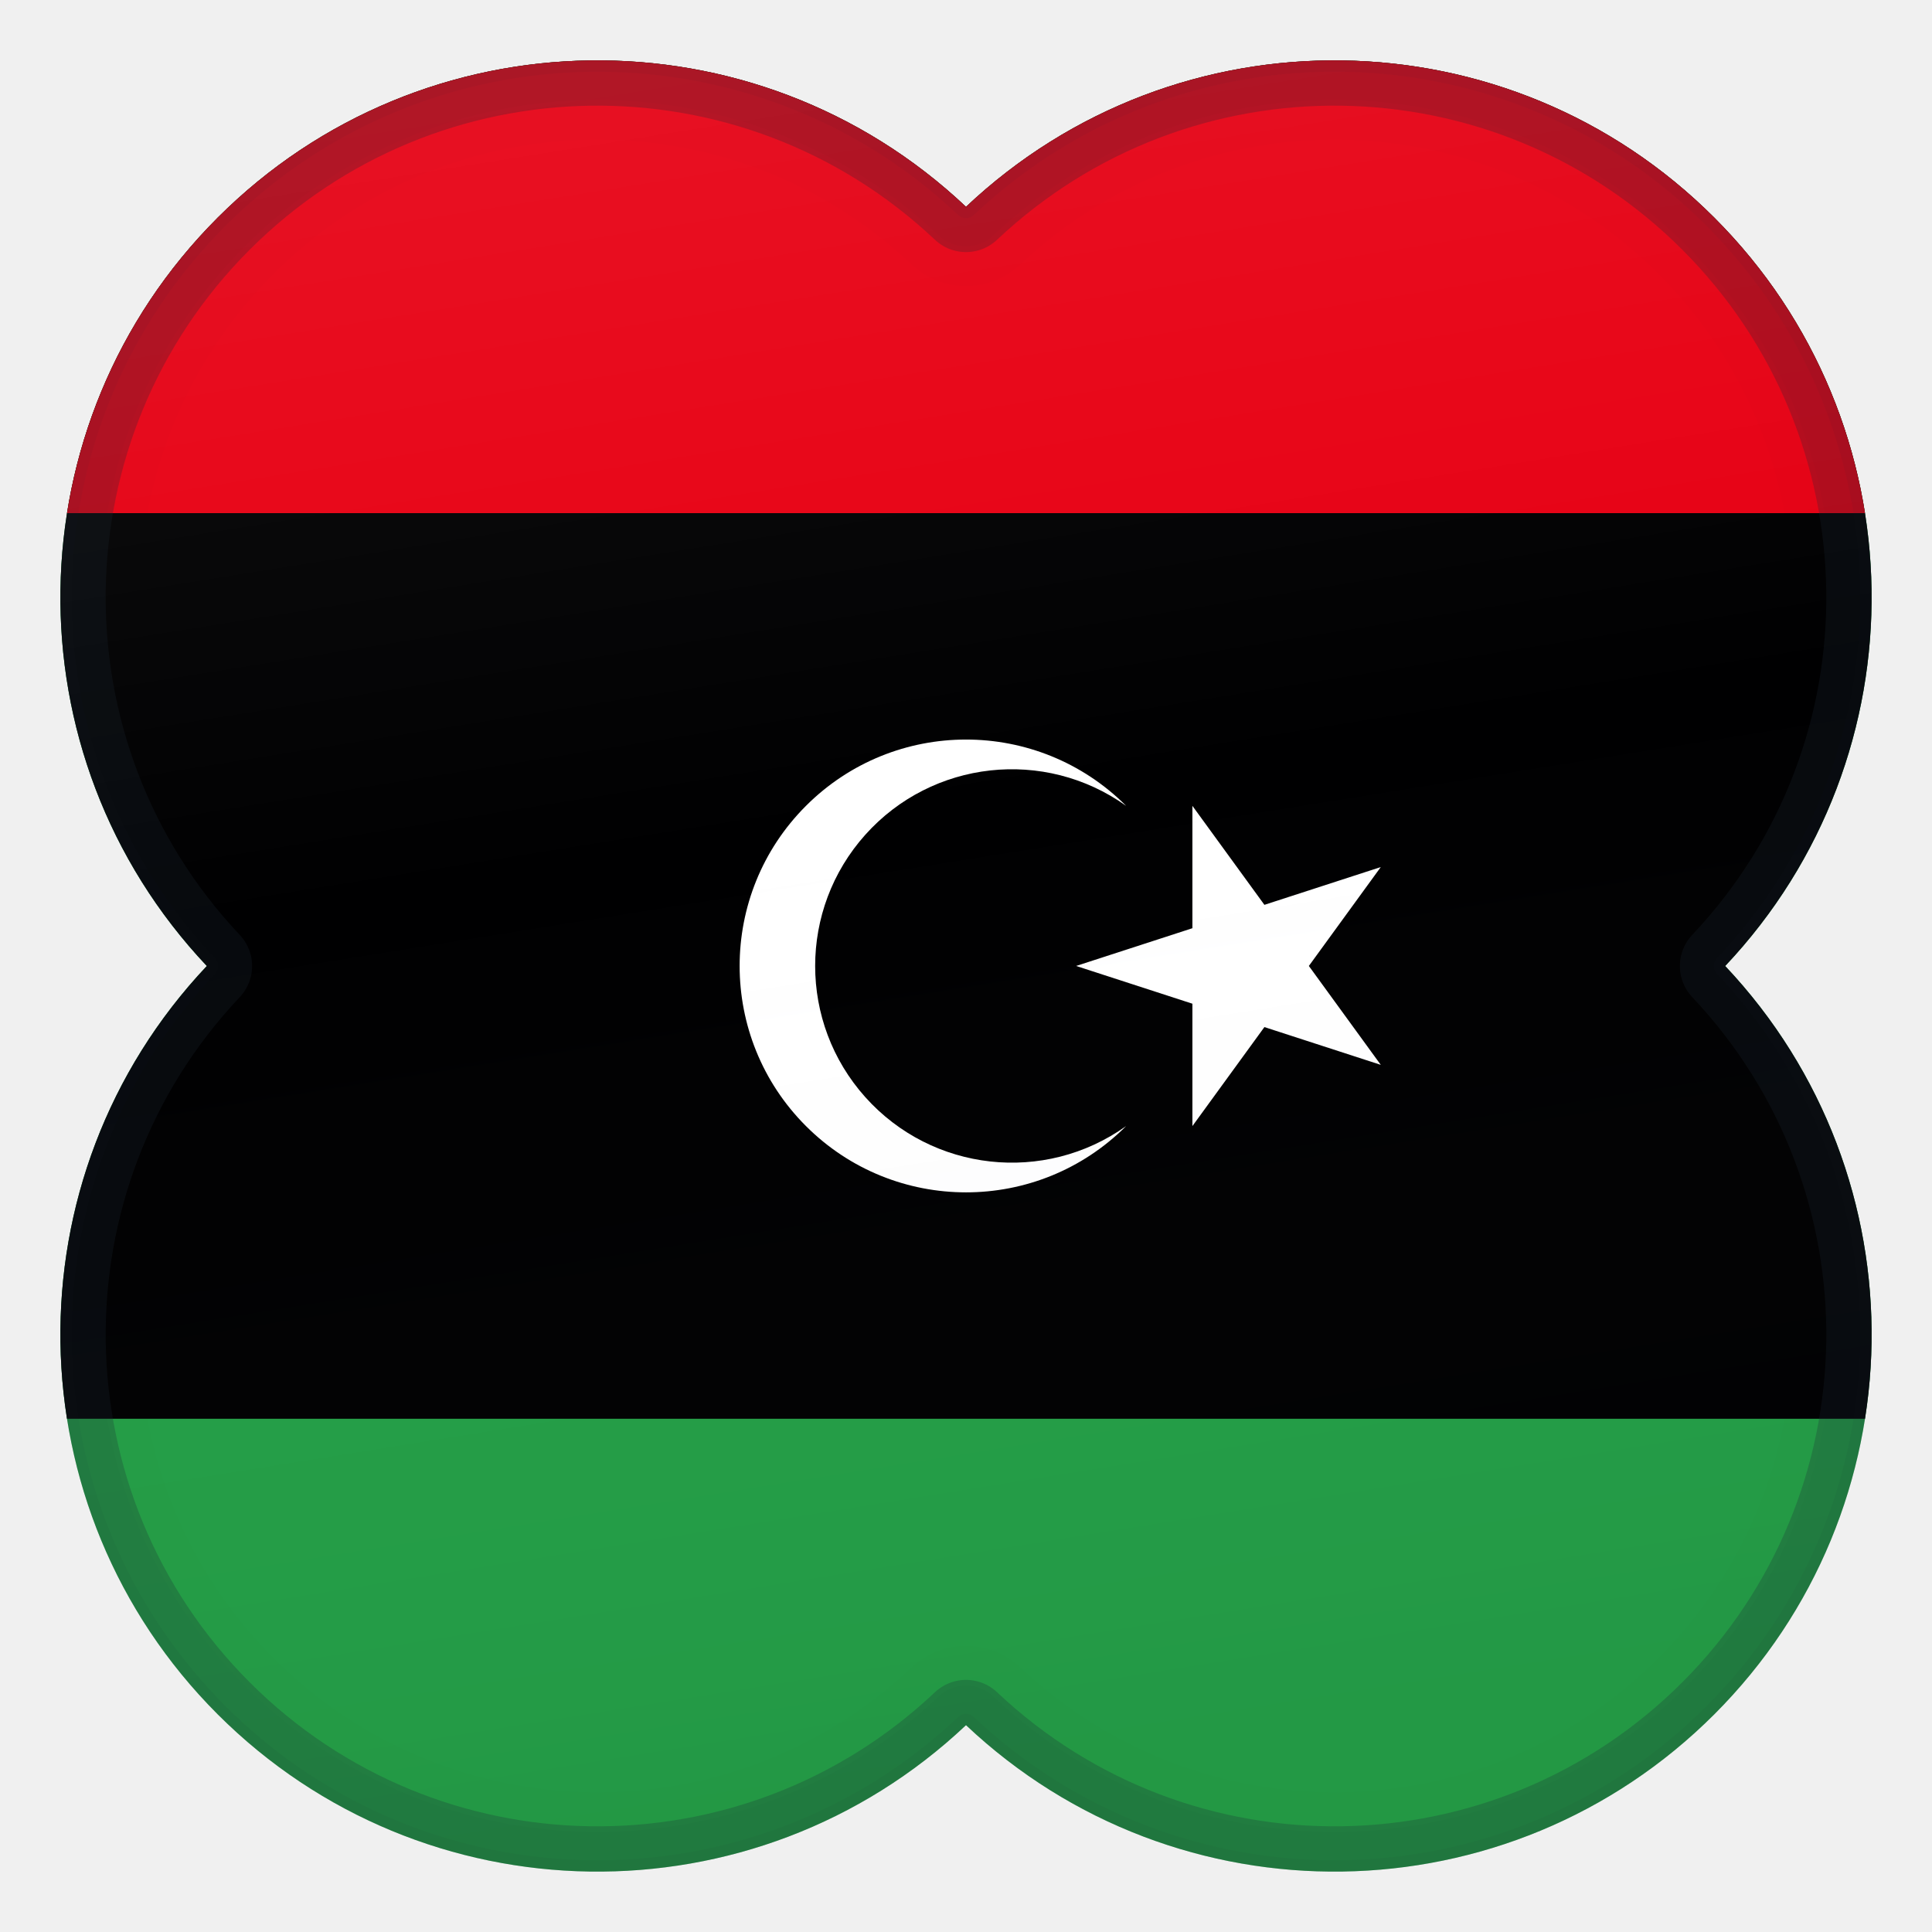
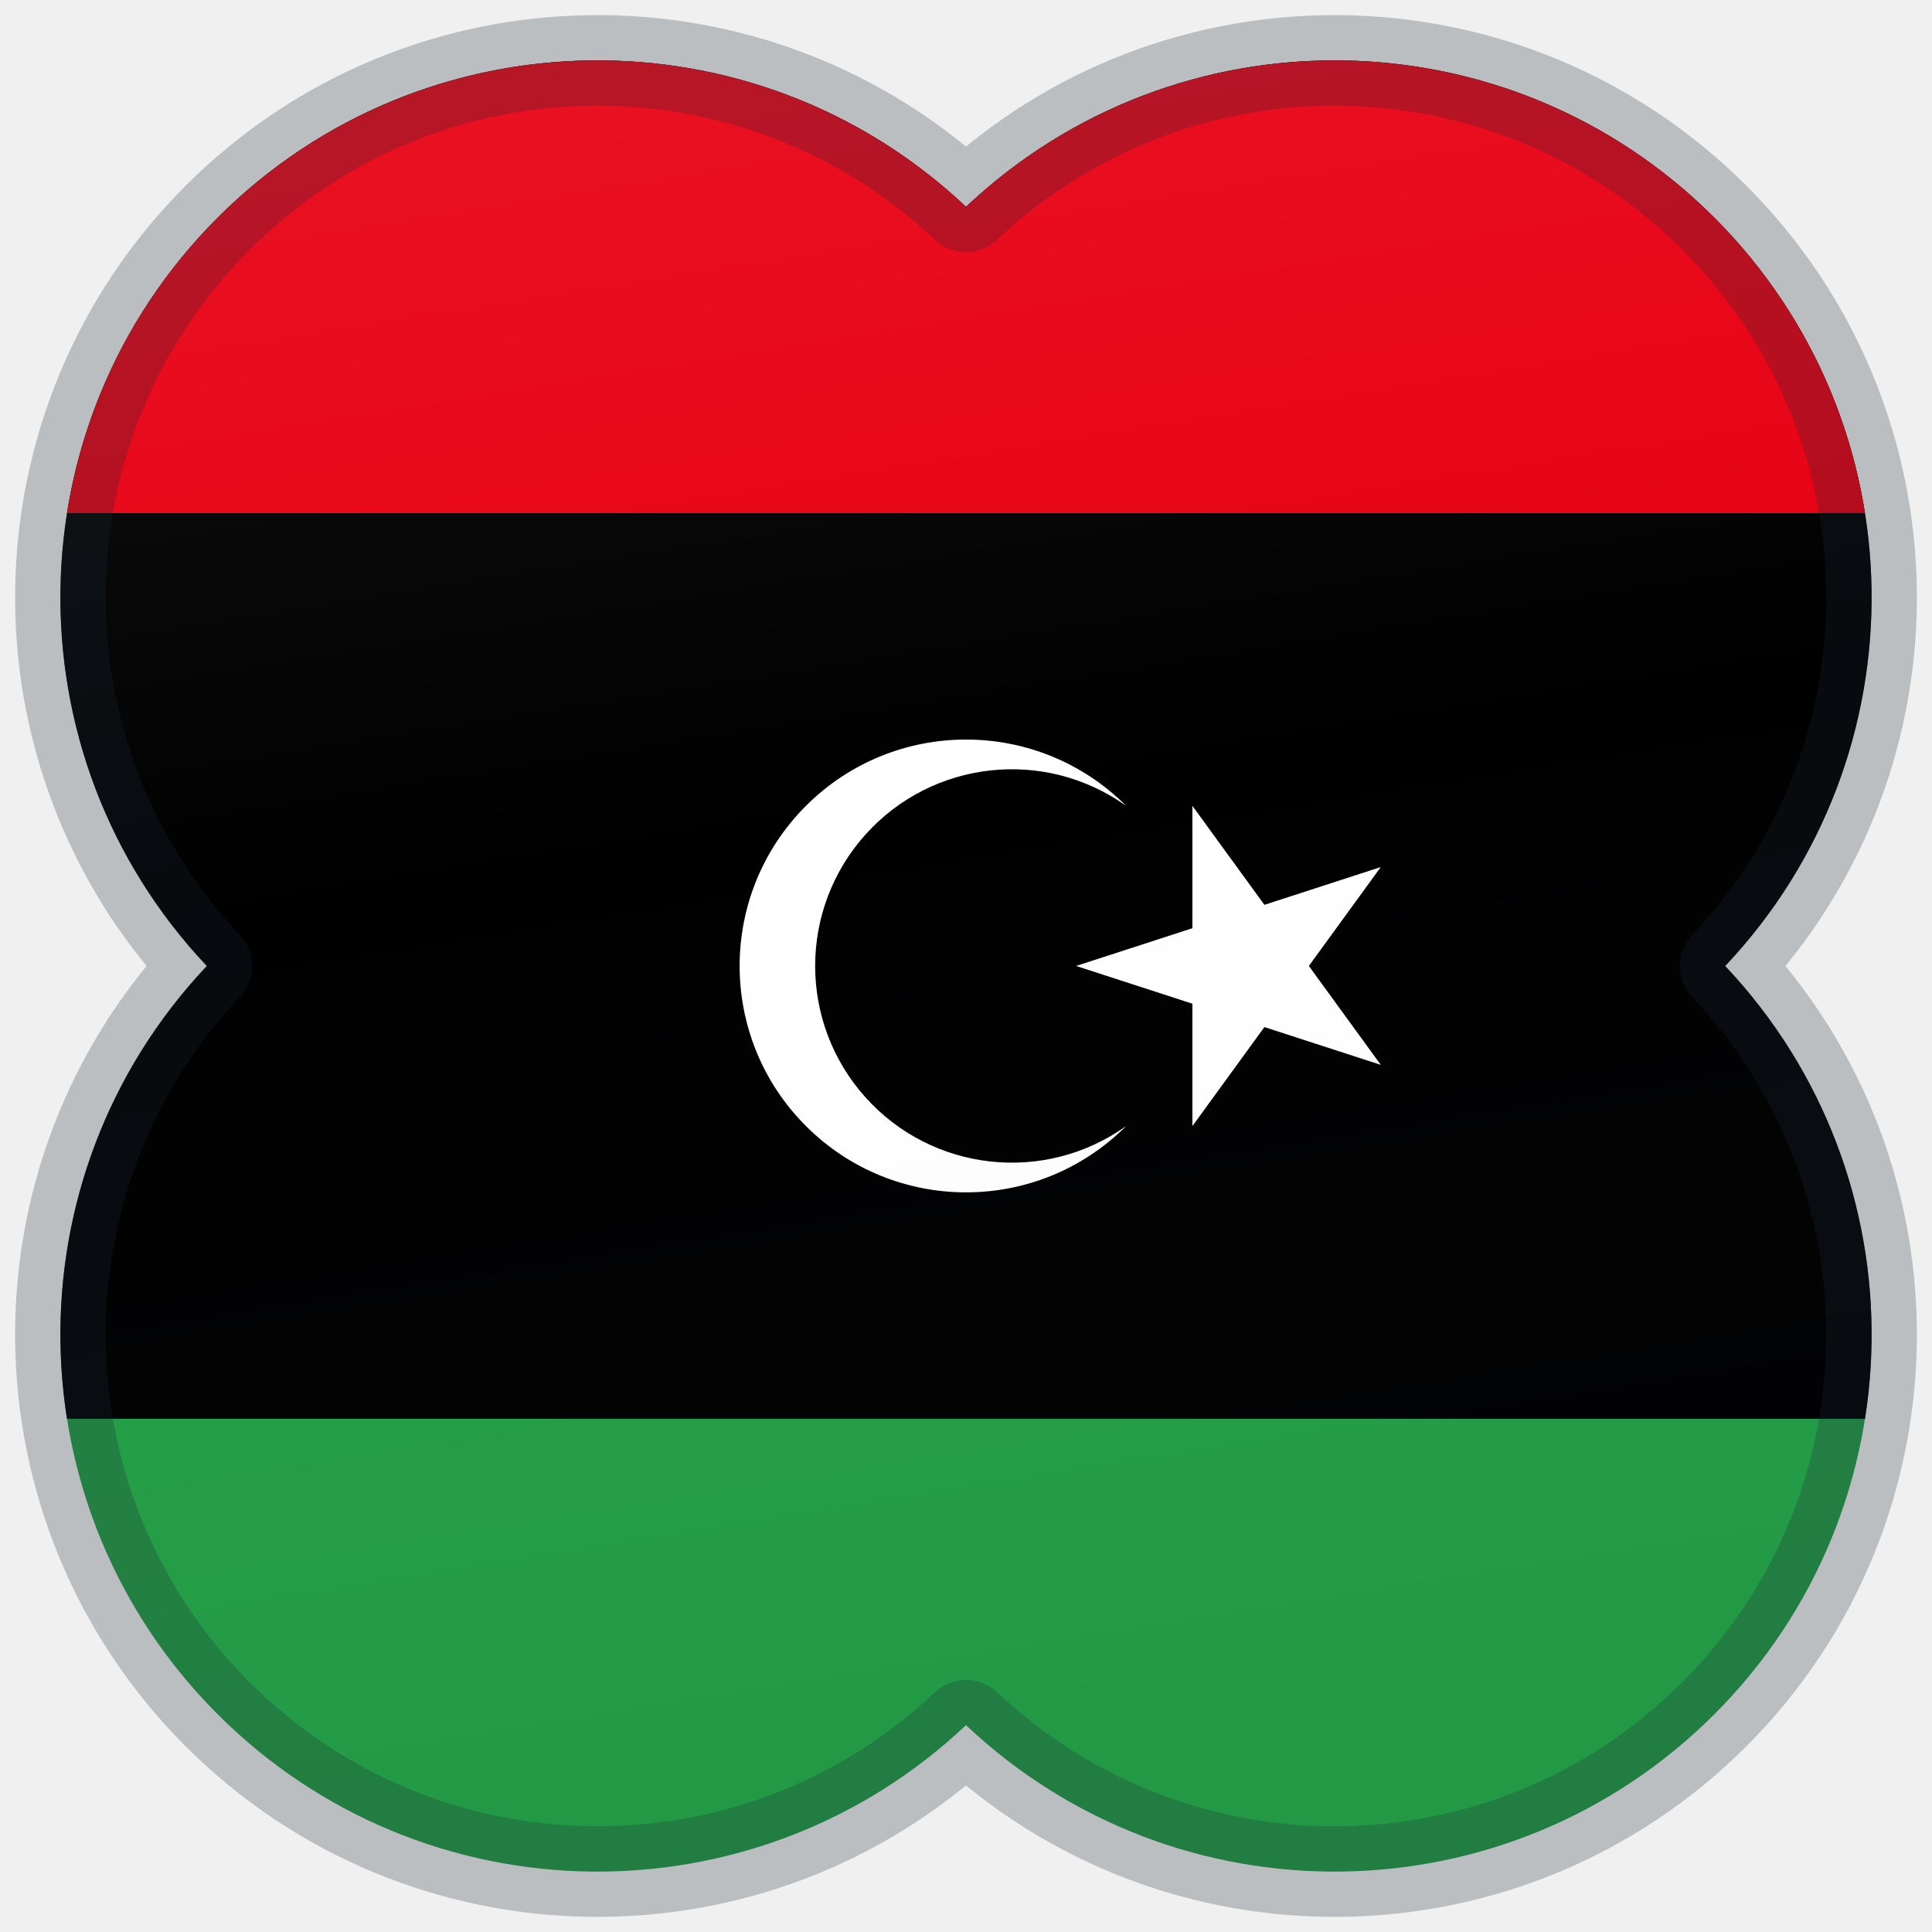
<svg xmlns="http://www.w3.org/2000/svg" viewBox="0 0 512 512" width="512" height="512" role="img" aria-labelledby="petal-soft-ly-title">
  <defs>
    <path id="petal-soft-ly-shape" d="M 256 54.811 A 142.322 142.322 0 0 1 457.189 256 A 142.322 142.322 0 0 1 256 457.189 A 142.322 142.322 0 0 1 54.811 256 A 142.322 142.322 0 0 1 256 54.811 Z" />
    <clipPath id="petal-soft-ly-clip" clipPathUnits="userSpaceOnUse">
      <path d="M 256 54.811 A 142.322 142.322 0 0 1 457.189 256 A 142.322 142.322 0 0 1 256 457.189 A 142.322 142.322 0 0 1 54.811 256 A 142.322 142.322 0 0 1 256 54.811 Z" />
    </clipPath>
    <linearGradient id="petal-soft-ly-shade" x1="0" y1="0" x2="0.16" y2="1">
      <stop offset="0%" stop-color="#ffffff" stop-opacity=".075" />
      <stop offset="48%" stop-color="#ffffff" stop-opacity="0" />
      <stop offset="100%" stop-color="#151a2b" stop-opacity=".038" />
    </linearGradient>
    <clipPath id="petal-soft-ly-source-ly-a">
      <path d="M250 12h500v500H250z" />
    </clipPath>
  </defs>
  <g clip-path="url(#petal-soft-ly-clip)">
    <path d="M 256 54.811 A 142.322 142.322 0 0 1 457.189 256 A 142.322 142.322 0 0 1 256 457.189 A 142.322 142.322 0 0 1 54.811 256 A 142.322 142.322 0 0 1 256 54.811 Z" fill="#fff" />
    <g transform="translate(16, 16) scale(0.9375)">
      <g clip-path="url(#petal-soft-ly-source-ly-a)" transform="translate(-256 -12.3)scale(1.024)">
        <path fill="#239e46" d="M0 12h1000v500H0z" />
        <path fill="#000001" d="M0 12h1000v375H0z" />
        <path fill="#e70013" d="M0 12h1000v125H0z" />
        <path fill="#fff" d="M544.2 217.8a54.3 54.3 0 1 0 0 88.4 62.5 62.5 0 1 1 0-88.4M530.4 262l84.1-27.3-52 71.5v-88.4l52 71.5z" />
      </g>
    </g>
    <path d="M 256 54.811 A 142.322 142.322 0 0 1 457.189 256 A 142.322 142.322 0 0 1 256 457.189 A 142.322 142.322 0 0 1 54.811 256 A 142.322 142.322 0 0 1 256 54.811 Z" fill="url(#petal-soft-ly-shade)" />
-     <path d="M 256 54.811 A 142.322 142.322 0 0 1 457.189 256 A 142.322 142.322 0 0 1 256 457.189 A 142.322 142.322 0 0 1 54.811 256 A 142.322 142.322 0 0 1 256 54.811 Z" fill="none" stroke="#1c2433" stroke-width="42" stroke-opacity="0.01" stroke-linejoin="round" />
-     <path d="M 256 54.811 A 142.322 142.322 0 0 1 457.189 256 A 142.322 142.322 0 0 1 256 457.189 A 142.322 142.322 0 0 1 54.811 256 A 142.322 142.322 0 0 1 256 54.811 Z" fill="none" stroke="#1c2433" stroke-width="21" stroke-opacity="0.016" stroke-linejoin="round" />
-     <path d="M 256 54.811 A 142.322 142.322 0 0 1 457.189 256 A 142.322 142.322 0 0 1 256 457.189 A 142.322 142.322 0 0 1 54.811 256 A 142.322 142.322 0 0 1 256 54.811 Z" fill="none" stroke="#1c2433" stroke-width="6" stroke-opacity="0.05" stroke-linejoin="round" />
-     <path d="M 256 54.811 A 142.322 142.322 0 0 1 457.189 256 A 142.322 142.322 0 0 1 256 457.189 A 142.322 142.322 0 0 1 54.811 256 A 142.322 142.322 0 0 1 256 54.811 Z" fill="none" stroke="#1f2937" stroke-width="24" stroke-opacity="0.25" stroke-linejoin="round" />
  </g>
+   <path d="M 256 54.811 A 142.322 142.322 0 0 1 457.189 256 A 142.322 142.322 0 0 1 256 457.189 A 142.322 142.322 0 0 1 54.811 256 A 142.322 142.322 0 0 1 256 54.811 Z" fill="none" stroke="#1f2937" stroke-width="24" stroke-opacity="0.25" stroke-linejoin="round" />
</svg>
